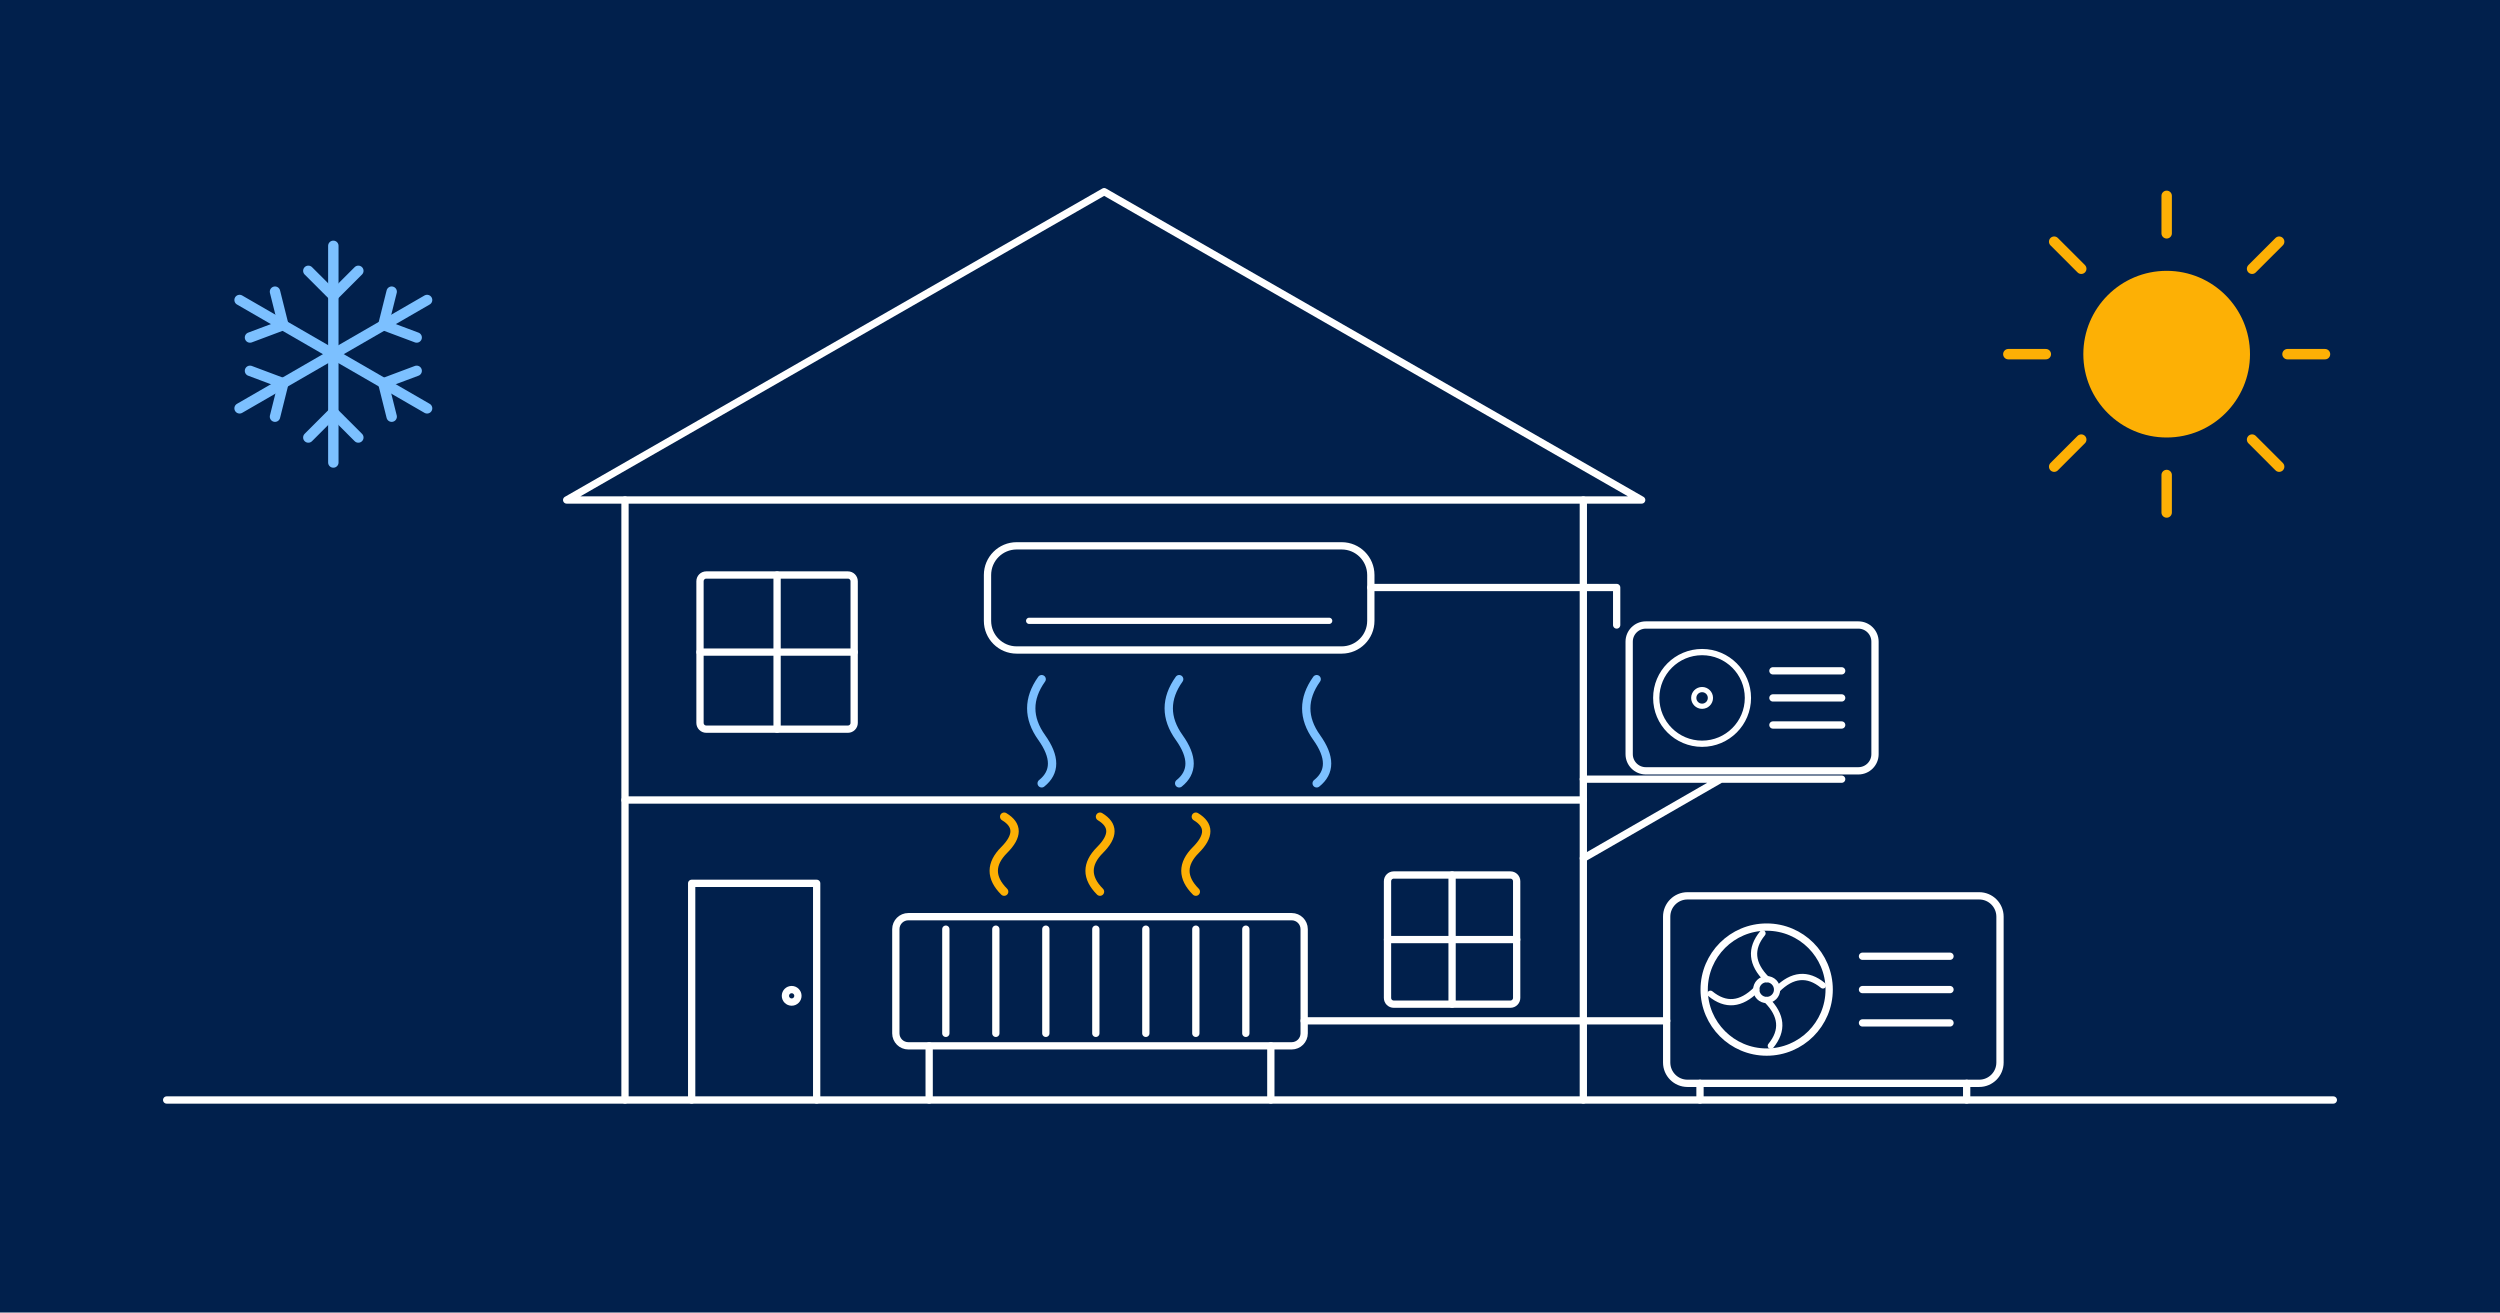
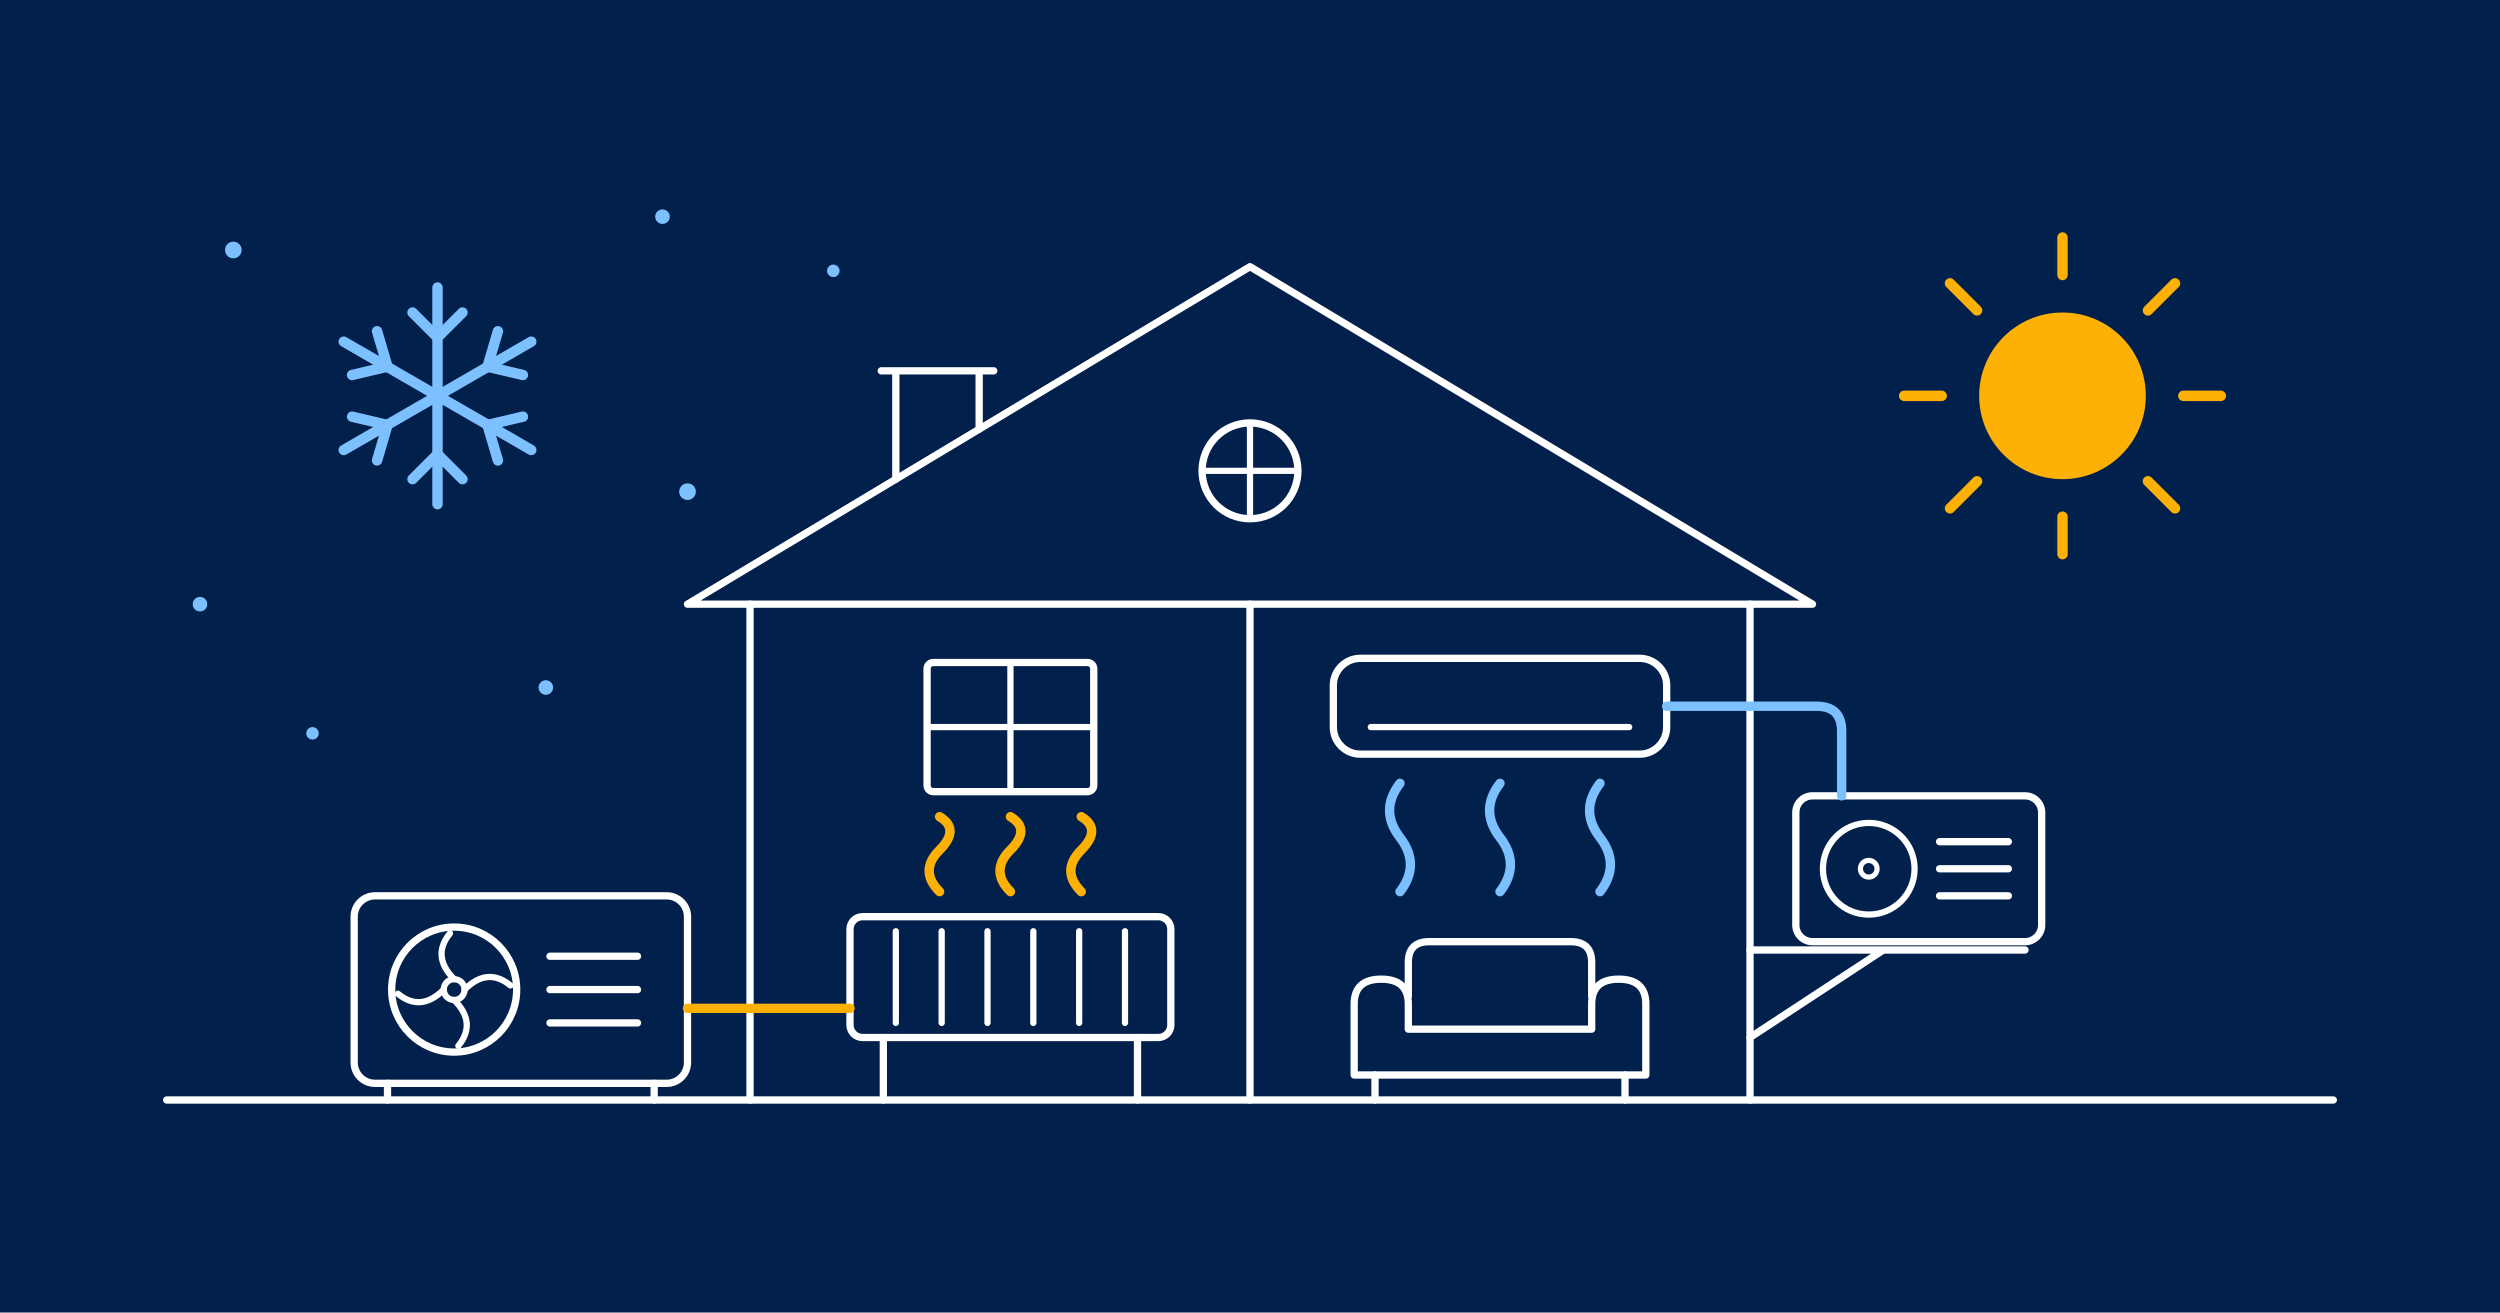
<svg xmlns="http://www.w3.org/2000/svg" width="1200" height="630" viewBox="0 0 1200 630">
  <rect width="1200" height="630" fill="#01204C" />
  <g fill="none" stroke="#FFFFFF" stroke-width="3.5" stroke-linecap="round" stroke-linejoin="round">
    <path d="M80,528 L1120,528" />
-     <path d="M272,240 L530,92 L788,240 Z" />
-     <path d="M300,240 L300,528 M760,240 L760,528" />
-     <path d="M300,384 L760,384" />
-     <rect x="336" y="276" width="74" height="74" rx="3" />
-     <path d="M373,276 L373,350 M336,313 L410,313" />
-     <path d="M332,528 L332,424 L392,424 L392,528" />
-     <circle cx="380" cy="478" r="3" />
-     <rect x="666" y="420" width="62" height="62" rx="3" />
-     <path d="M697,420 L697,482 M666,451 L728,451" />
-     <rect x="474" y="262" width="184" height="50" rx="14" />
-     <path d="M494,298 L638,298" stroke-width="3" />
-     <path d="M658,282 L776,282 L776,300" />
-     <rect x="782" y="300" width="118" height="70" rx="8" />
-     <circle cx="817" cy="335" r="22" stroke-width="3" />
-     <circle cx="817" cy="335" r="4" stroke-width="2.5" />
-     <path d="M851,322 L884,322 M851,335 L884,335 M851,348 L884,348" />
-     <path d="M760,374 L884,374 M760,412 L826,374" />
-     <rect x="430" y="440" width="196" height="62" rx="6" />
-     <path d="M454,446 L454,496 M478,446 L478,496 M502,446 L502,496 M526,446 L526,496 M550,446 L550,496 M574,446 L574,496 M598,446 L598,496" />
-     <path d="M446,502 L446,528 M610,502 L610,528" />
-     <path d="M626,490 L800,490" />
-     <rect x="800" y="430" width="160" height="90" rx="10" />
-     <circle cx="848" cy="475" r="30" />
-     <circle cx="848" cy="475" r="5" stroke-width="3" />
-     <path d="M848,470 Q837,459 846,448 M853,475 Q864,464 875,473 M848,480 Q859,491 850,502 M843,475 Q832,486 821,477" stroke-width="3" />
-     <path d="M894,459 L936,459 M894,475 L936,475 M894,491 L936,491" />
-     <path d="M816,520 L816,528 M944,520 L944,528" />
+     <path d="M430,230 L430,178 L470,178 L470,206 M423,178 L477,178" />
+     <path d="M330,290 L600,128 L870,290 Z" />
+     <path d="M360,290 L360,528 M840,290 L840,528" />
+     <path d="M600,290 L600,528" />
+     <circle cx="600" cy="226" r="23" />
+     <path d="M600,203 L600,249 M577,226 L623,226" stroke-width="3" />
+     <rect x="445" y="318" width="80" height="62" rx="3" />
+     <path d="M485,318 L485,380 M445,349 L525,349" stroke-width="3" />
+     <rect x="408" y="440" width="154" height="58" rx="6" />
+     <path d="M430,447 L430,491 M452,447 L452,491 M474,447 L474,491 M496,447 L496,491 M518,447 L518,491 M540,447 L540,491" stroke-width="3" />
+     <path d="M424,498 L424,528 M546,498 L546,528" />
+     <rect x="170" y="430" width="160" height="90" rx="10" />
+     <circle cx="218" cy="475" r="30" />
+     <circle cx="218" cy="475" r="5" stroke-width="3" />
+     <path d="M218,470 Q207,459 216,448 M223,475 Q234,464 245,473 M218,480 Q229,491 220,502 M213,475 Q202,486 191,477" stroke-width="3" />
+     <path d="M264,459 L306,459 M264,475 L306,475 M264,491 L306,491" />
+     <path d="M186,520 L186,528 M314,520 L314,528" />
+     <rect x="640" y="316" width="160" height="46" rx="13" />
+     <path d="M658,349 L782,349" stroke-width="3" />
+     <path d="M650,516 L650,482 Q650,470 663,470 Q676,470 676,482 L676,494 L764,494 L764,482 Q764,470 777,470 Q790,470 790,482 L790,516 Z" />
+     <path d="M676,478 L676,462 Q676,452 686,452 L754,452 Q764,452 764,462 L764,478" />
+     <path d="M660,516 L660,528 M780,516 L780,528" />
+     <rect x="862" y="382" width="118" height="70" rx="8" />
+     <circle cx="897" cy="417" r="22" stroke-width="3" />
+     <circle cx="897" cy="417" r="4" stroke-width="2.5" />
+     <path d="M931,404 L964,404 M931,417 L964,417 M931,430 L964,430" />
+     <path d="M840,456 L972,456 M840,498 L904,456" />
  </g>
-   <g fill="none" stroke="#FDB005" stroke-width="4" stroke-linecap="round">
-     <path d="M482,428 Q472,418 482,408 Q492,398 482,392" />
-     <path d="M528,428 Q518,418 528,408 Q538,398 528,392" />
-     <path d="M574,428 Q564,418 574,408 Q584,398 574,392" />
+   <g fill="none" stroke="#FDB005" stroke-width="4.5" stroke-linecap="round" stroke-linejoin="round">
+     <path d="M330,484 L408,484" />
+     <path d="M451,428 Q441,418 451,408 Q461,398 451,392" />
+     <path d="M485,428 Q475,418 485,408 Q495,398 485,392" />
+     <path d="M519,428 Q509,418 519,408 Q529,398 519,392" />
  </g>
-   <g fill="none" stroke="#7CC0FF" stroke-width="4" stroke-linecap="round">
-     <path d="M500,326 Q490,340 500,354 Q510,368 500,376" />
-     <path d="M566,326 Q556,340 566,354 Q576,368 566,376" />
-     <path d="M632,326 Q622,340 632,354 Q642,368 632,376" />
+   <g fill="none" stroke="#7CC0FF" stroke-width="4.5" stroke-linecap="round" stroke-linejoin="round">
+     <path d="M800,339 L872,339 Q884,339 884,351 L884,382" />
+     <path d="M672,376 Q662,389 672,402 Q682,415 672,428" />
+     <path d="M720,376 Q710,389 720,402 Q730,415 720,428" />
+     <path d="M768,376 Q758,389 768,402 Q778,415 768,428" />
  </g>
-   <g transform="translate(160,170)" fill="none" stroke="#7CC0FF" stroke-width="5" stroke-linecap="round">
+   <g transform="translate(210,190)" fill="none" stroke="#7CC0FF" stroke-width="5" stroke-linecap="round" stroke-linejoin="round">
    <path d="M0,-52 L0,52" />
    <path d="M-45,-26 L45,26" />
    <path d="M-45,26 L45,-26" />
    <path d="M-12,-40 L0,-28 L12,-40 M-12,40 L0,28 L12,40" />
-     <path d="M-40,-8 L-24,-14 L-28,-30 M40,8 L24,14 L28,30" />
-     <path d="M-40,8 L-24,14 L-28,30 M40,-8 L24,-14 L28,-30" />
+     <path d="M-41,-10 L-24,-14 L-29,-31 M41,10 L24,14 L29,31" />
+     <path d="M-41,10 L-24,14 L-29,31 M41,-10 L24,-14 L29,-31" />
  </g>
-   <g transform="translate(1040,170)">
+   <g fill="#7CC0FF">
+     <circle cx="112" cy="120" r="4" />
+     <circle cx="318" cy="104" r="3.5" />
+     <circle cx="96" cy="290" r="3.5" />
+     <circle cx="330" cy="236" r="4" />
+     <circle cx="150" cy="352" r="3" />
+     <circle cx="262" cy="330" r="3.5" />
+     <circle cx="400" cy="130" r="3" />
+   </g>
+   <g transform="translate(990,190)">
    <circle r="40" fill="#FDB005" />
    <g fill="none" stroke="#FDB005" stroke-width="5" stroke-linecap="round">
      <path d="M0,-58 L0,-76 M0,58 L0,76 M-58,0 L-76,0 M58,0 L76,0" />
      <path d="M41,-41 L54,-54 M-41,41 L-54,54 M41,41 L54,54 M-41,-41 L-54,-54" />
    </g>
  </g>
</svg>
